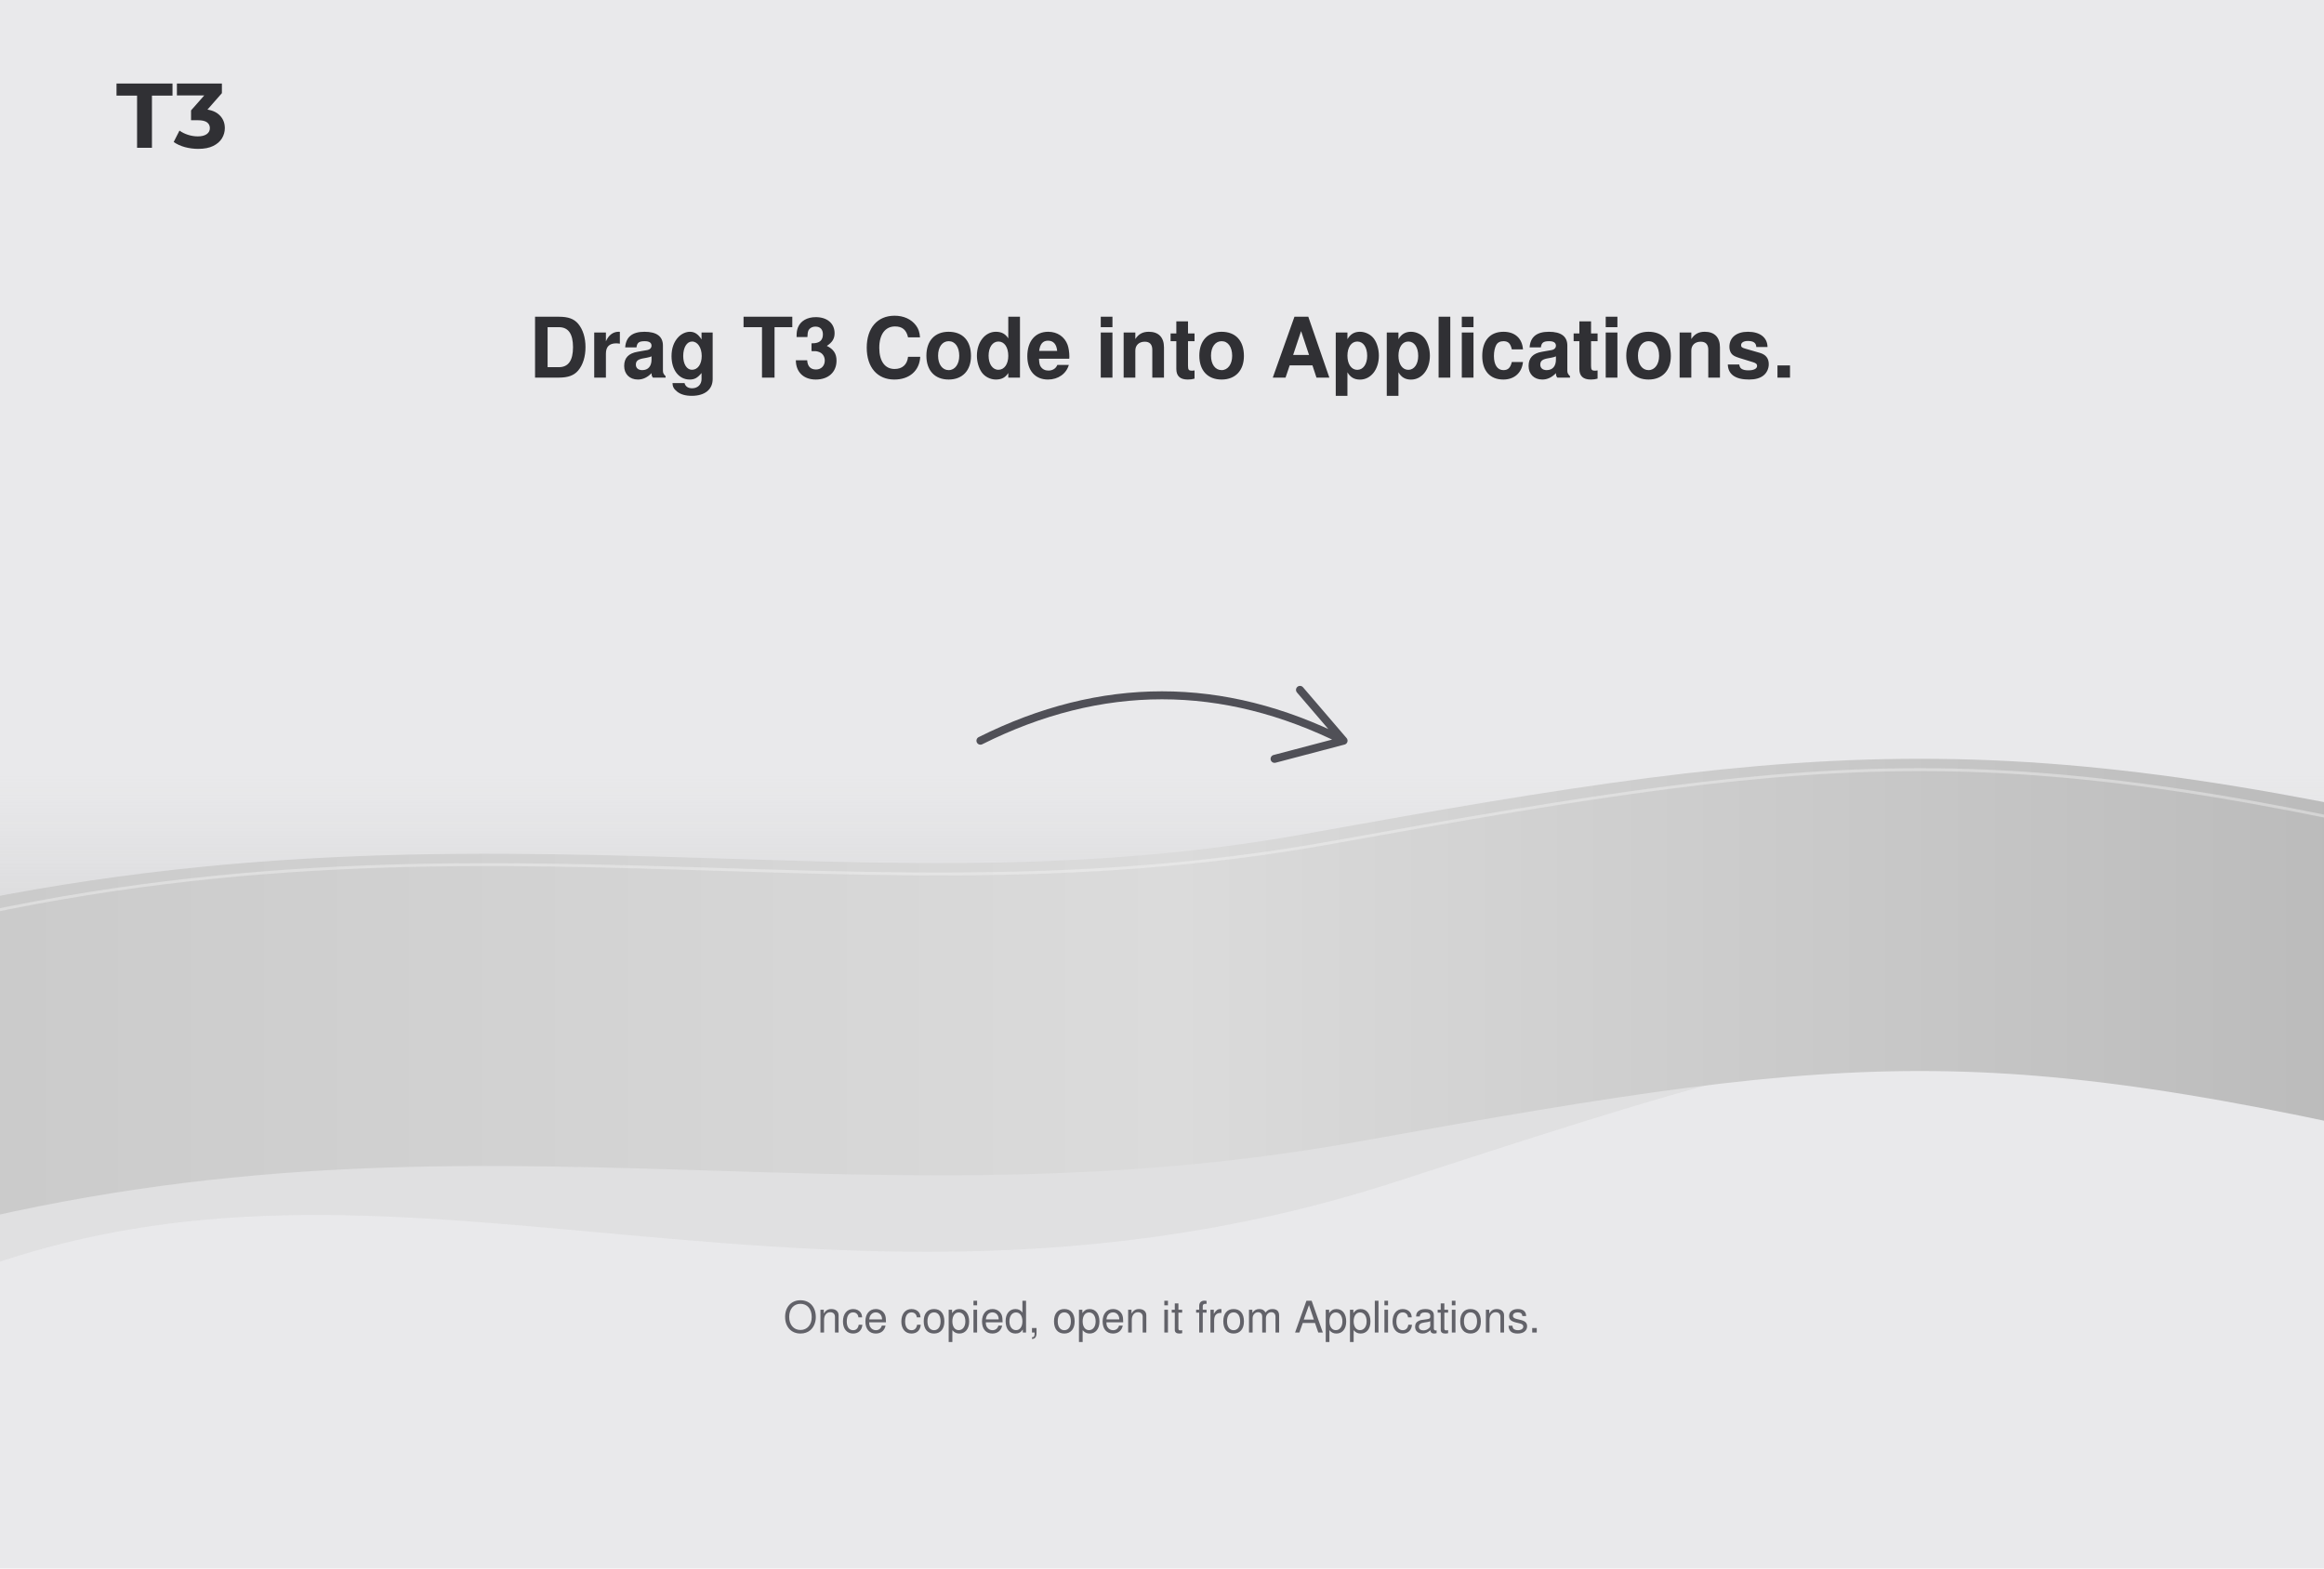
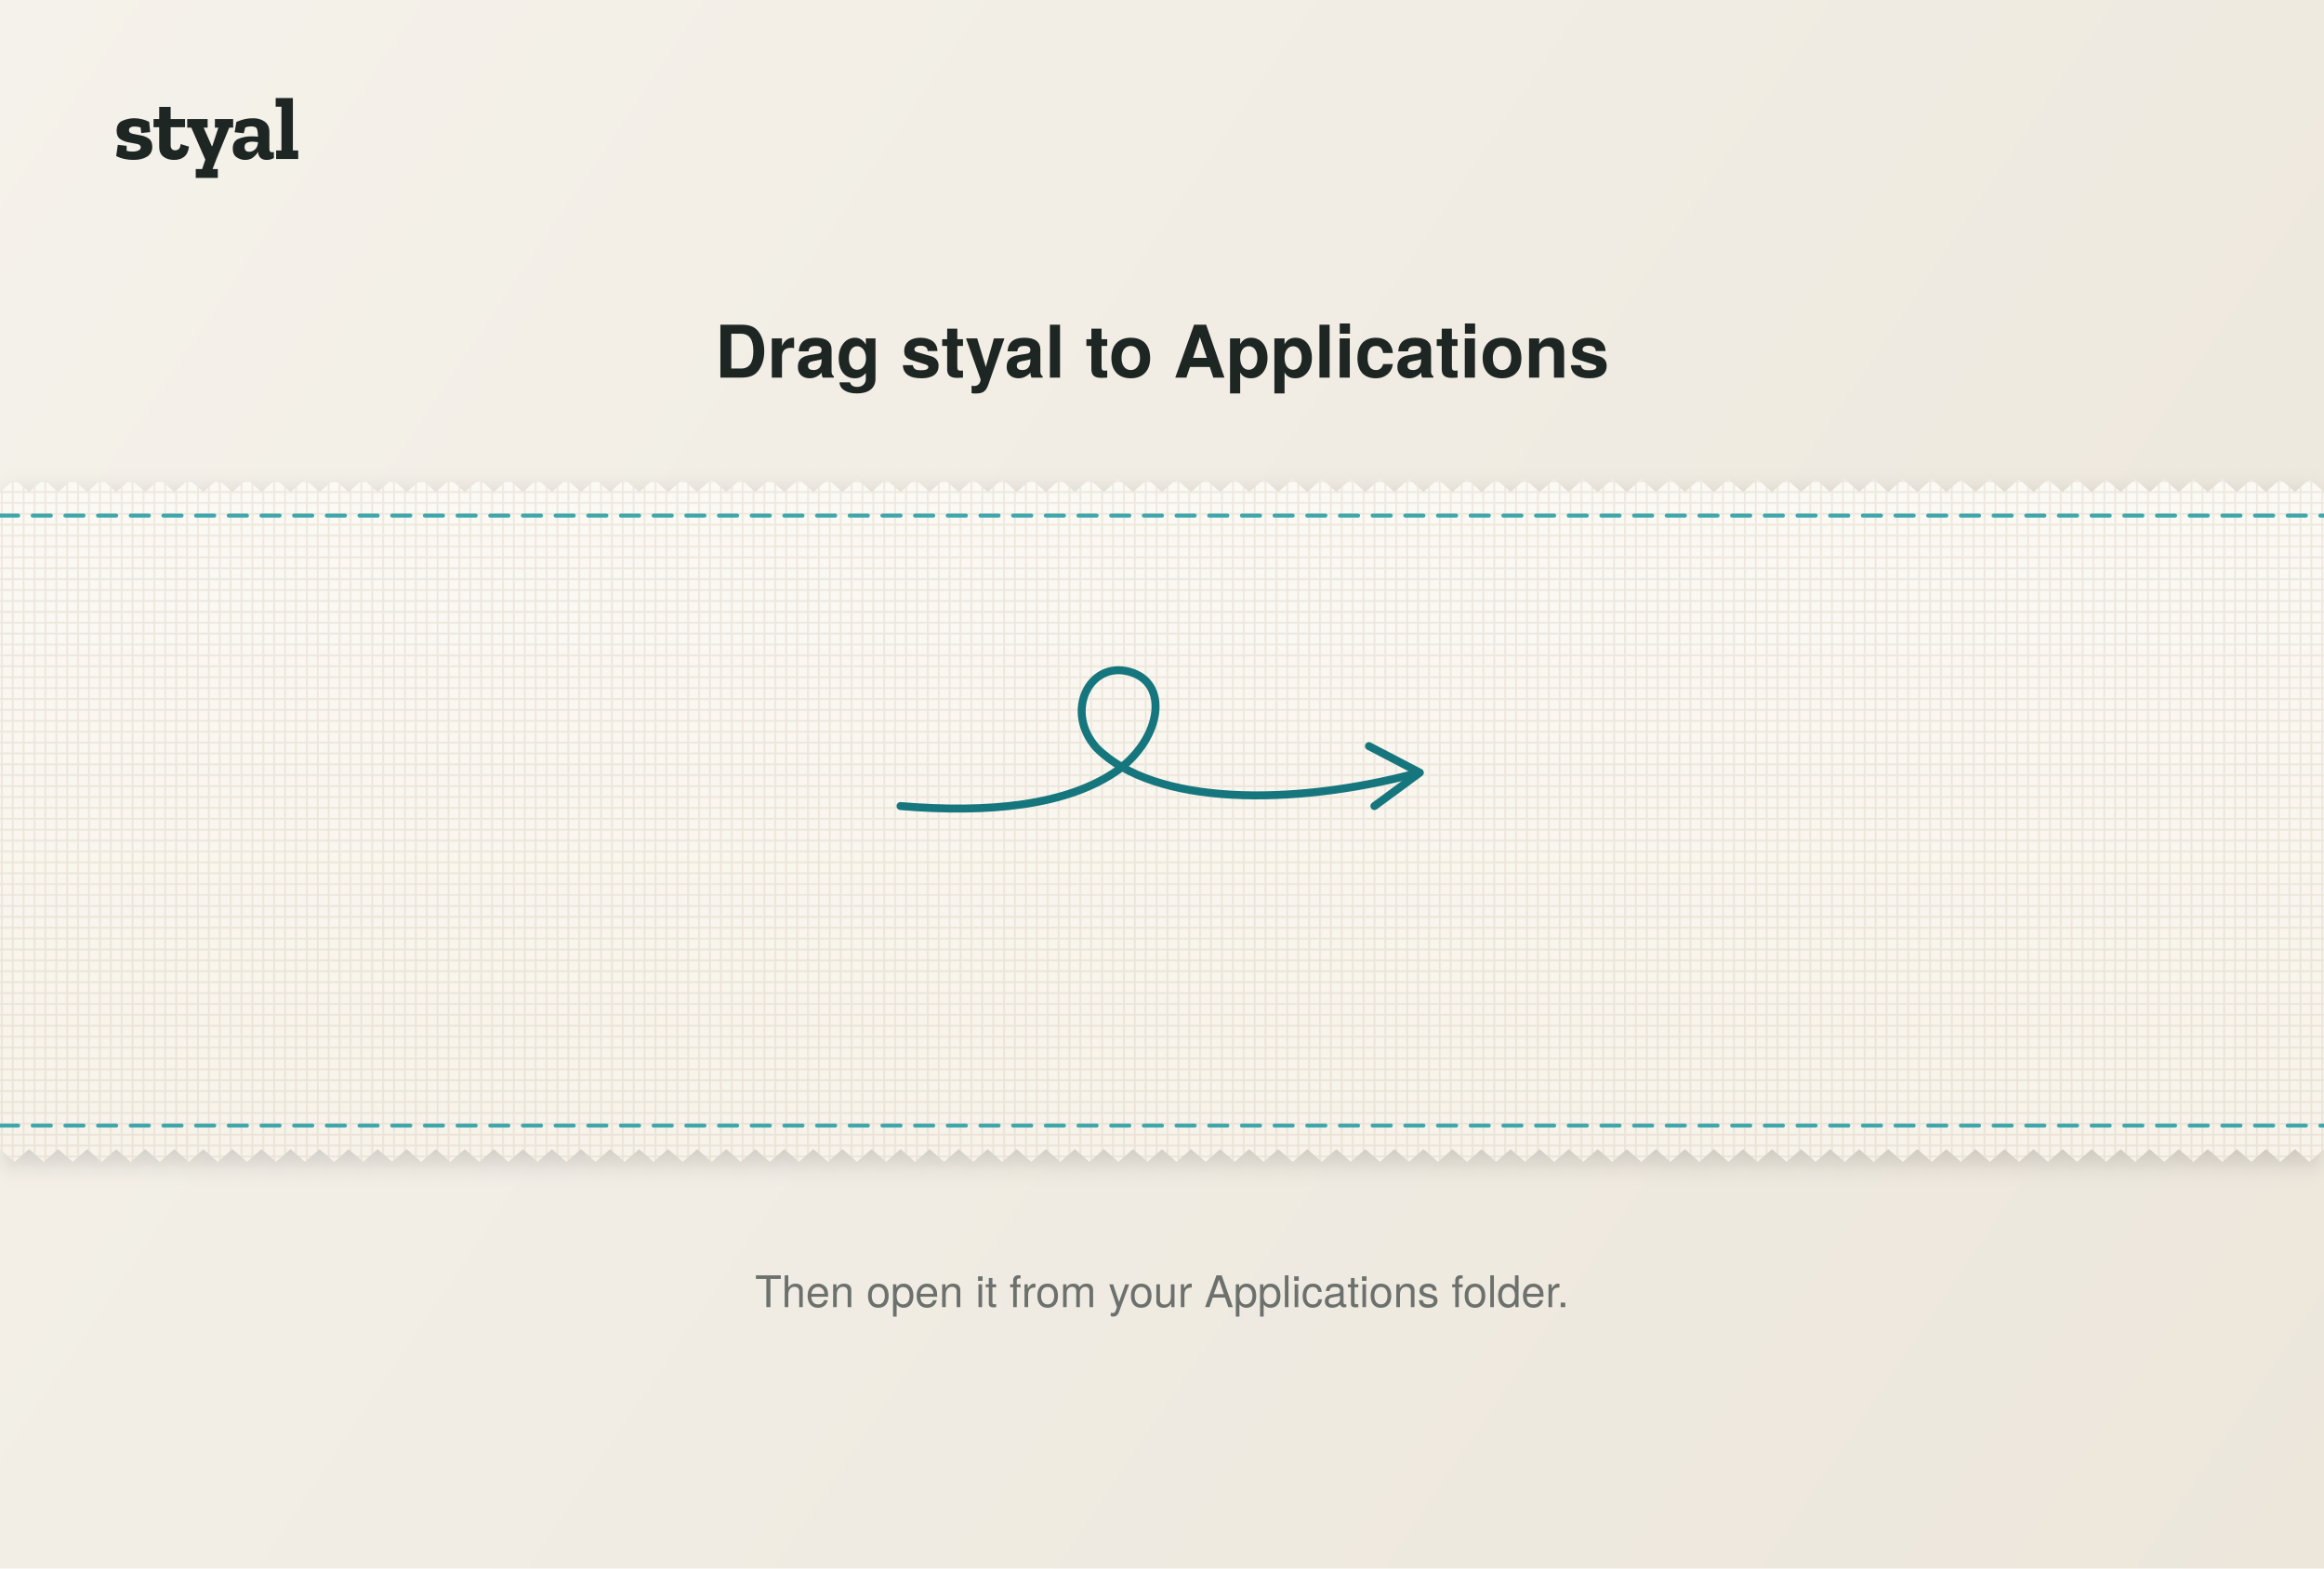
- <svg xmlns="http://www.w3.org/2000/svg" width="1280" height="864" viewBox="0 0 640 432">
+ <svg xmlns="http://www.w3.org/2000/svg" width="1280" height="864" viewBox="0 0 640 432" fill="none">
  <defs>
-     <linearGradient id="veil" x1="0" y1="0" x2="0" y2="1">
-       <stop stop-color="#B7B7B7" stop-opacity="0" />
-       <stop offset=".55" stop-color="#A5A5A5" stop-opacity=".24" />
-       <stop offset="1" stop-color="#D1D1D1" stop-opacity=".4" />
+     <linearGradient id="ground" x1="0" y1="0" x2="640" y2="432" gradientUnits="userSpaceOnUse">
+       <stop stop-color="#F5F2EB" />
+       <stop offset="1" stop-color="#ECE6DB" />
    </linearGradient>
-     <linearGradient id="silk" x1="0" y1="0" x2="1" y2="0">
-       <stop stop-color="#C8C8C8" />
-       <stop offset=".5" stop-color="#DBDBDB" />
-       <stop offset="1" stop-color="#B5B5B5" />
+     <linearGradient id="cloth" x1="0" y1="132" x2="0" y2="320" gradientUnits="userSpaceOnUse">
+       <stop stop-color="#FBF9F4" />
+       <stop offset="1" stop-color="#F7F3EA" />
    </linearGradient>
+     <pattern id="weave" width="3" height="3" patternUnits="userSpaceOnUse">
+       <path d="M0 0.5H3M0.5 0V3" stroke="#B9A98E33" stroke-width="0.5" />
+     </pattern>
+     <filter id="soft" x="-10%" y="-20%" width="120%" height="140%">
+       <feGaussianBlur stdDeviation="3" />
+     </filter>
  </defs>
-   <rect width="640" height="432" fill="#E9E9EB" />
-   <path d="M-60 293C95 220 214 304 362 256S559 191 707 257" stroke="url(#veil)" stroke-width="146" fill="none" opacity="1" stroke-linecap="round" stroke-linejoin="round" />
-   <path d="M-60 306C113 252 223 298 367 272S553 242 707 280" stroke="url(#silk)" stroke-width="86" fill="none" opacity="1" stroke-linecap="round" stroke-linejoin="round" />
-   <path d="M-60 266C113 212 223 258 367 232S553 202 707 240" stroke="#F5F5F5" stroke-width="0.8" fill="none" opacity="0.42" stroke-linecap="round" stroke-linejoin="round" />
-   <svg x="32" y="23" width="30" height="18" viewBox="15.531 37 94.394 56.96" fill="#303034">
-     <path d="M33.451 93V47.56H15.531V37H64.331V47.56H46.411V93H33.451ZM86.725 93.96C82.832 93.96 78.965 93.453 75.125 92.44C71.285 91.373 68.032 89.88 65.365 87.96L70.405 78.04C72.539 79.587 75.019 80.813 77.845 81.72C80.672 82.627 83.525 83.08 86.405 83.08C89.659 83.08 92.219 82.44 94.085 81.16C95.952 79.88 96.885 78.12 96.885 75.88C96.885 73.747 96.059 72.067 94.405 70.84C92.752 69.613 90.085 69 86.405 69H80.485V60.44L96.085 42.76L97.525 47.4H68.165V37H107.365V45.4L91.845 63.08L85.285 59.32H89.045C95.925 59.32 101.125 60.867 104.645 63.96C108.165 67.053 109.925 71.027 109.925 75.88C109.925 79.027 109.099 81.987 107.445 84.76C105.792 87.48 103.259 89.693 99.845 91.4C96.432 93.107 92.059 93.96 86.725 93.96Z" />
-   </svg>
-   <text x="320" y="104" fill="#303034" font-family="Helvetica" font-size="23" font-weight="700" text-anchor="middle">Drag T3 Code into Applications.</text>
-   <path d="M270 204Q320 179 370 204M358 190L370 204L351 209" stroke="#505057" stroke-width="2.2" fill="none" opacity="1" stroke-linecap="round" stroke-linejoin="round" />
-   <text x="320" y="367" fill="#626269" font-family="Helvetica" font-size="12" font-weight="400" text-anchor="middle">Once copied, open it from Applications.</text>
+   <rect width="640" height="432" fill="url(#ground)" />
+   <path d="M-4 135.5L-4 132L0 135.5L4 132L8 135.5L12 132L16 135.5L20 132L24 135.5L28 132L32 135.5L36 132L40 135.5L44 132L48 135.5L52 132L56 135.5L60 132L64 135.5L68 132L72 135.5L76 132L80 135.5L84 132L88 135.5L92 132L96 135.5L100 132L104 135.5L108 132L112 135.5L116 132L120 135.5L124 132L128 135.5L132 132L136 135.5L140 132L144 135.5L148 132L152 135.5L156 132L160 135.5L164 132L168 135.5L172 132L176 135.5L180 132L184 135.5L188 132L192 135.5L196 132L200 135.5L204 132L208 135.5L212 132L216 135.5L220 132L224 135.5L228 132L232 135.5L236 132L240 135.5L244 132L248 135.5L252 132L256 135.5L260 132L264 135.5L268 132L272 135.5L276 132L280 135.5L284 132L288 135.5L292 132L296 135.5L300 132L304 135.5L308 132L312 135.5L316 132L320 135.5L324 132L328 135.5L332 132L336 135.5L340 132L344 135.5L348 132L352 135.5L356 132L360 135.5L364 132L368 135.5L372 132L376 135.5L380 132L384 135.5L388 132L392 135.5L396 132L400 135.5L404 132L408 135.5L412 132L416 135.5L420 132L424 135.5L428 132L432 135.5L436 132L440 135.5L444 132L448 135.5L452 132L456 135.5L460 132L464 135.5L468 132L472 135.5L476 132L480 135.5L484 132L488 135.5L492 132L496 135.5L500 132L504 135.5L508 132L512 135.5L516 132L520 135.5L524 132L528 135.5L532 132L536 135.5L540 132L544 135.5L548 132L552 135.5L556 132L560 135.5L564 132L568 135.5L572 132L576 135.5L580 132L584 135.5L588 132L592 135.5L596 132L600 135.5L604 132L608 135.5L612 132L616 135.5L620 132L624 135.5L628 132L632 135.5L636 132L640 135.5L644 132L648 135.5L648 316.5L644 320L640 316.5L636 320L632 316.5L628 320L624 316.5L620 320L616 316.5L612 320L608 316.5L604 320L600 316.5L596 320L592 316.5L588 320L584 316.5L580 320L576 316.5L572 320L568 316.5L564 320L560 316.5L556 320L552 316.5L548 320L544 316.5L540 320L536 316.5L532 320L528 316.5L524 320L520 316.5L516 320L512 316.5L508 320L504 316.5L500 320L496 316.5L492 320L488 316.5L484 320L480 316.5L476 320L472 316.5L468 320L464 316.5L460 320L456 316.5L452 320L448 316.5L444 320L440 316.5L436 320L432 316.5L428 320L424 316.5L420 320L416 316.5L412 320L408 316.5L404 320L400 316.5L396 320L392 316.5L388 320L384 316.5L380 320L376 316.5L372 320L368 316.5L364 320L360 316.5L356 320L352 316.5L348 320L344 316.5L340 320L336 316.5L332 320L328 316.5L324 320L320 316.5L316 320L312 316.5L308 320L304 316.5L300 320L296 316.5L292 320L288 316.5L284 320L280 316.5L276 320L272 316.5L268 320L264 316.5L260 320L256 316.5L252 320L248 316.5L244 320L240 316.5L236 320L232 316.5L228 320L224 316.5L220 320L216 316.5L212 320L208 316.5L204 320L200 316.5L196 320L192 316.5L188 320L184 316.5L180 320L176 316.5L172 320L168 316.5L164 320L160 316.5L156 320L152 316.5L148 320L144 316.5L140 320L136 316.5L132 320L128 316.5L124 320L120 316.5L116 320L112 316.5L108 320L104 316.5L100 320L96 316.5L92 320L88 316.5L84 320L80 316.5L76 320L72 316.5L68 320L64 316.5L60 320L56 316.5L52 320L48 316.5L44 320L40 316.5L36 320L32 316.5L28 320L24 316.5L20 320L16 316.5L12 320L8 316.5L4 320L0 316.5L-4 320Z" transform="translate(0 2)" fill="#000" fill-opacity="0.14" filter="url(#soft)" />
+   <path d="M-4 135.5L-4 132L0 135.5L4 132L8 135.5L12 132L16 135.5L20 132L24 135.5L28 132L32 135.5L36 132L40 135.5L44 132L48 135.5L52 132L56 135.5L60 132L64 135.5L68 132L72 135.5L76 132L80 135.5L84 132L88 135.5L92 132L96 135.5L100 132L104 135.5L108 132L112 135.5L116 132L120 135.5L124 132L128 135.5L132 132L136 135.5L140 132L144 135.5L148 132L152 135.5L156 132L160 135.5L164 132L168 135.5L172 132L176 135.5L180 132L184 135.5L188 132L192 135.5L196 132L200 135.5L204 132L208 135.5L212 132L216 135.5L220 132L224 135.5L228 132L232 135.5L236 132L240 135.5L244 132L248 135.5L252 132L256 135.5L260 132L264 135.5L268 132L272 135.5L276 132L280 135.5L284 132L288 135.5L292 132L296 135.5L300 132L304 135.5L308 132L312 135.5L316 132L320 135.5L324 132L328 135.5L332 132L336 135.5L340 132L344 135.5L348 132L352 135.5L356 132L360 135.5L364 132L368 135.5L372 132L376 135.5L380 132L384 135.5L388 132L392 135.5L396 132L400 135.5L404 132L408 135.5L412 132L416 135.5L420 132L424 135.5L428 132L432 135.5L436 132L440 135.5L444 132L448 135.5L452 132L456 135.5L460 132L464 135.5L468 132L472 135.5L476 132L480 135.5L484 132L488 135.5L492 132L496 135.5L500 132L504 135.5L508 132L512 135.5L516 132L520 135.5L524 132L528 135.5L532 132L536 135.5L540 132L544 135.5L548 132L552 135.5L556 132L560 135.5L564 132L568 135.5L572 132L576 135.5L580 132L584 135.5L588 132L592 135.5L596 132L600 135.5L604 132L608 135.5L612 132L616 135.5L620 132L624 135.5L628 132L632 135.5L636 132L640 135.5L644 132L648 135.5L648 316.5L644 320L640 316.5L636 320L632 316.5L628 320L624 316.5L620 320L616 316.5L612 320L608 316.5L604 320L600 316.5L596 320L592 316.5L588 320L584 316.5L580 320L576 316.5L572 320L568 316.5L564 320L560 316.5L556 320L552 316.5L548 320L544 316.5L540 320L536 316.5L532 320L528 316.5L524 320L520 316.5L516 320L512 316.5L508 320L504 316.5L500 320L496 316.5L492 320L488 316.5L484 320L480 316.5L476 320L472 316.5L468 320L464 316.5L460 320L456 316.5L452 320L448 316.5L444 320L440 316.5L436 320L432 316.5L428 320L424 316.5L420 320L416 316.5L412 320L408 316.5L404 320L400 316.5L396 320L392 316.5L388 320L384 316.5L380 320L376 316.5L372 320L368 316.5L364 320L360 316.5L356 320L352 316.5L348 320L344 316.5L340 320L336 316.5L332 320L328 316.5L324 320L320 316.5L316 320L312 316.5L308 320L304 316.5L300 320L296 316.5L292 320L288 316.5L284 320L280 316.5L276 320L272 316.5L268 320L264 316.5L260 320L256 316.5L252 320L248 316.5L244 320L240 316.5L236 320L232 316.5L228 320L224 316.5L220 320L216 316.5L212 320L208 316.5L204 320L200 316.5L196 320L192 316.5L188 320L184 316.5L180 320L176 316.5L172 320L168 316.5L164 320L160 316.5L156 320L152 316.5L148 320L144 316.5L140 320L136 316.5L132 320L128 316.5L124 320L120 316.5L116 320L112 316.5L108 320L104 316.5L100 320L96 316.5L92 320L88 316.5L84 320L80 316.5L76 320L72 316.5L68 320L64 316.5L60 320L56 316.5L52 320L48 316.5L44 320L40 316.5L36 320L32 316.5L28 320L24 316.5L20 320L16 316.5L12 320L8 316.5L4 320L0 316.5L-4 320Z" fill="url(#cloth)" />
+   <path d="M-4 135.5L-4 132L0 135.5L4 132L8 135.5L12 132L16 135.5L20 132L24 135.5L28 132L32 135.5L36 132L40 135.5L44 132L48 135.5L52 132L56 135.5L60 132L64 135.5L68 132L72 135.5L76 132L80 135.5L84 132L88 135.5L92 132L96 135.5L100 132L104 135.5L108 132L112 135.5L116 132L120 135.5L124 132L128 135.5L132 132L136 135.5L140 132L144 135.5L148 132L152 135.5L156 132L160 135.5L164 132L168 135.5L172 132L176 135.5L180 132L184 135.5L188 132L192 135.5L196 132L200 135.5L204 132L208 135.5L212 132L216 135.5L220 132L224 135.5L228 132L232 135.5L236 132L240 135.5L244 132L248 135.5L252 132L256 135.5L260 132L264 135.5L268 132L272 135.5L276 132L280 135.5L284 132L288 135.5L292 132L296 135.5L300 132L304 135.5L308 132L312 135.5L316 132L320 135.5L324 132L328 135.5L332 132L336 135.5L340 132L344 135.5L348 132L352 135.5L356 132L360 135.5L364 132L368 135.5L372 132L376 135.5L380 132L384 135.5L388 132L392 135.5L396 132L400 135.5L404 132L408 135.5L412 132L416 135.5L420 132L424 135.5L428 132L432 135.5L436 132L440 135.5L444 132L448 135.5L452 132L456 135.5L460 132L464 135.5L468 132L472 135.5L476 132L480 135.5L484 132L488 135.5L492 132L496 135.5L500 132L504 135.5L508 132L512 135.5L516 132L520 135.5L524 132L528 135.5L532 132L536 135.5L540 132L544 135.5L548 132L552 135.5L556 132L560 135.5L564 132L568 135.5L572 132L576 135.5L580 132L584 135.5L588 132L592 135.5L596 132L600 135.5L604 132L608 135.5L612 132L616 135.5L620 132L624 135.5L628 132L632 135.5L636 132L640 135.5L644 132L648 135.5L648 316.5L644 320L640 316.5L636 320L632 316.5L628 320L624 316.5L620 320L616 316.5L612 320L608 316.5L604 320L600 316.5L596 320L592 316.5L588 320L584 316.5L580 320L576 316.5L572 320L568 316.5L564 320L560 316.5L556 320L552 316.5L548 320L544 316.5L540 320L536 316.5L532 320L528 316.5L524 320L520 316.5L516 320L512 316.5L508 320L504 316.5L500 320L496 316.5L492 320L488 316.5L484 320L480 316.5L476 320L472 316.5L468 320L464 316.5L460 320L456 316.5L452 320L448 316.5L444 320L440 316.5L436 320L432 316.5L428 320L424 316.5L420 320L416 316.5L412 320L408 316.5L404 320L400 316.5L396 320L392 316.5L388 320L384 316.5L380 320L376 316.5L372 320L368 316.5L364 320L360 316.5L356 320L352 316.5L348 320L344 316.5L340 320L336 316.5L332 320L328 316.5L324 320L320 316.5L316 320L312 316.5L308 320L304 316.5L300 320L296 316.5L292 320L288 316.5L284 320L280 316.5L276 320L272 316.5L268 320L264 316.5L260 320L256 316.5L252 320L248 316.5L244 320L240 316.5L236 320L232 316.5L228 320L224 316.5L220 320L216 316.5L212 320L208 316.5L204 320L200 316.5L196 320L192 316.5L188 320L184 316.5L180 320L176 316.5L172 320L168 316.5L164 320L160 316.5L156 320L152 316.5L148 320L144 316.5L140 320L136 316.5L132 320L128 316.5L124 320L120 316.5L116 320L112 316.5L108 320L104 316.5L100 320L96 316.5L92 320L88 316.5L84 320L80 316.5L76 320L72 316.5L68 320L64 316.5L60 320L56 316.5L52 320L48 316.5L44 320L40 316.5L36 320L32 316.5L28 320L24 316.5L20 320L16 316.5L12 320L8 316.5L4 320L0 316.5L-4 320Z" fill="url(#weave)" />
+   <path d="M0 142H640M0 310H640" stroke="#3FA7AC" stroke-width="1.1" stroke-linecap="round" stroke-dasharray="5 4" />
+   <path d="M248 222C272 224 294 222 308 212C320 203 322 188 311 185C300 182 293 196 302 206C318 222 356 222 390 213" stroke="#16767E" stroke-width="2.2" stroke-linecap="round" stroke-linejoin="round" />
+   <path d="M377 205.5L391 212.8L378.5 222" stroke="#16767E" stroke-width="2.2" stroke-linecap="round" stroke-linejoin="round" />
+   <g transform="translate(32 27) scale(0.02442) translate(-28 213)" fill="#1E2624">
+     <path transform="translate(0 475) scale(1 -1)" d="M435.0 138.0Q435.0 63.0 375.5 26.5Q316.0 -10.0 221.0 -10.0Q172.0 -10.0 122.5 0.5Q73.0 11.0 28.0 34.0L46.0 160.0L146.0 149.0V93.0Q164.0 87.0 184.0 85.5Q204.0 84.0 214.0 84.0Q251.0 84.0 278.0 96.0Q305.0 108.0 305.0 132.0Q305.0 161.0 264.0 170.0Q223.0 179.0 169.0 188.0Q115.0 197.0 74.0 225.0Q33.0 253.0 33.0 320.0Q33.0 403.0 97.5 431.5Q162.0 460.0 231.0 460.0Q321.0 460.0 400.0 419.0L411.0 304.0L311.0 293.0L303.0 356.0Q270.0 367.0 232.0 367.0Q207.0 367.0 189.5 356.5Q172.0 346.0 172.0 324.0Q172.0 295.0 211.5 285.5Q251.0 276.0 303.5 267.0Q356.0 258.0 395.5 230.5Q435.0 203.0 435.0 138.0ZM849.0 140.0Q839.0 62.0 795.0 26.0Q751.0 -10.0 681.0 -10.0Q606.0 -10.0 559.5 27.5Q513.0 65.0 513.0 135.0V359.0H449.0V451.0H513.0V588.0H642.0V451.0H804.0V359.0H642.0V157.0Q642.0 98.0 696.0 98.0Q708.0 98.0 728.5 108.5Q749.0 119.0 755.0 169.0ZM1347.0 354.0H1303.0L1158.0 0.0L1115.0 -113.0H1174.0V-213.0H925.0V-113.0H997.0L1033.0 -7.0L875.0 354.0H829.0V451.0H1059.0V354.0H1014.0L1106.0 146.0H1112.0L1180.0 354.0H1141.0V451.0H1347.0ZM1383.5 419.0Q1442.5 443.0 1482.0 451.5Q1521.5 460.0 1576.5 460.0Q1649.5 460.0 1702.5 422.0Q1755.5 384.0 1755.5 307.0V111.0Q1755.5 76.0 1786.5 76.0Q1795.5 76.0 1805.5 79.0L1806.5 11.0Q1767.5 -10.0 1725.5 -10.0Q1636.5 -10.0 1626.5 79.0V80.0Q1607.5 46.0 1572.0 18.0Q1536.5 -10.0 1481.5 -10.0Q1432.5 -10.0 1387.5 19.0Q1342.5 48.0 1342.5 119.0Q1342.5 202.0 1409.0 229.0Q1475.5 256.0 1552.5 256.0Q1595.5 256.0 1626.5 252.0V267.0Q1626.5 302.0 1617.0 335.0Q1607.5 368.0 1552.5 368.0Q1532.5 368.0 1516.0 365.5Q1499.5 363.0 1483.5 355.0L1466.5 291.0L1363.5 302.0ZM1626.5 184.0V190.0Q1610.5 192.0 1594.0 194.0Q1577.5 196.0 1561.5 196.0Q1527.5 196.0 1501.5 183.5Q1475.5 171.0 1475.5 134.0Q1475.5 112.0 1487.5 97.0Q1499.5 82.0 1528.5 82.0Q1562.5 82.0 1592.0 106.5Q1621.5 131.0 1626.5 184.0ZM2080.5 0.0H1831.5V97.0H1891.5V590.0H1826.5V688.0H2020.5V97.0H2080.5Z" />
+   </g>
+   <g font-family="Helvetica Neue" text-anchor="middle">
+     <text x="320" y="104" font-size="20" font-weight="600" fill="#1E2624">Drag styal to Applications</text>
+     <text x="320" y="360" font-size="12" fill="#6C716D">Then open it from your Applications folder.</text>
+   </g>
</svg>
